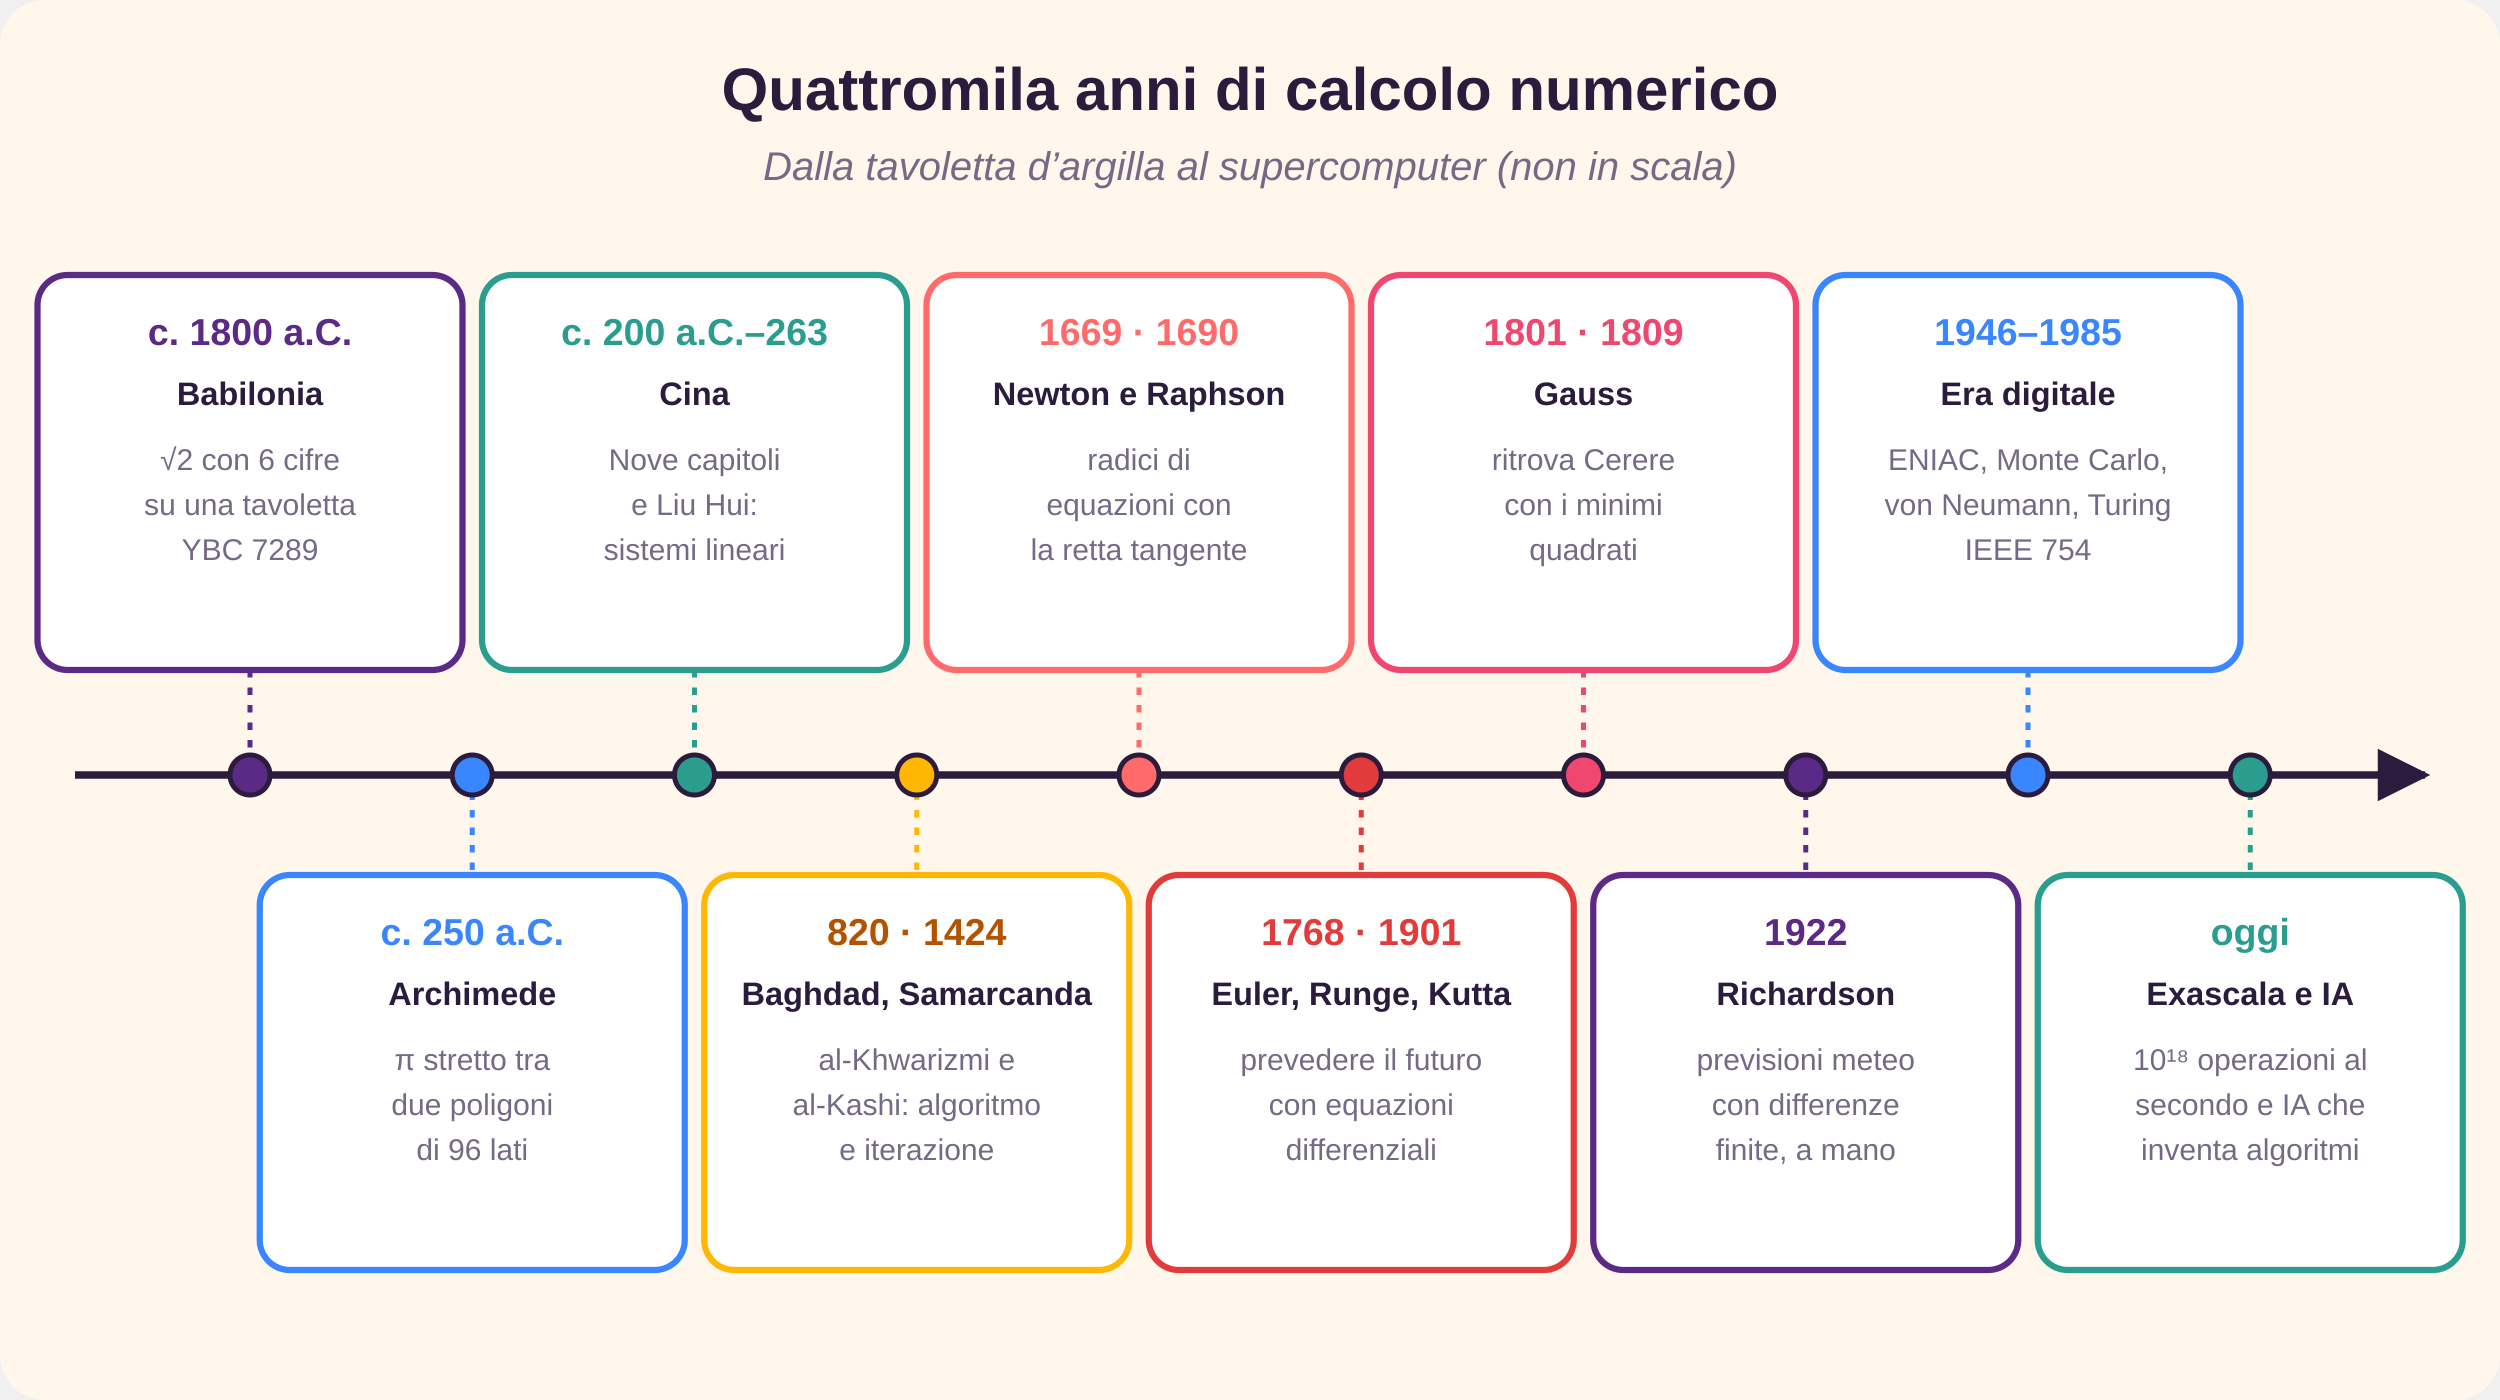
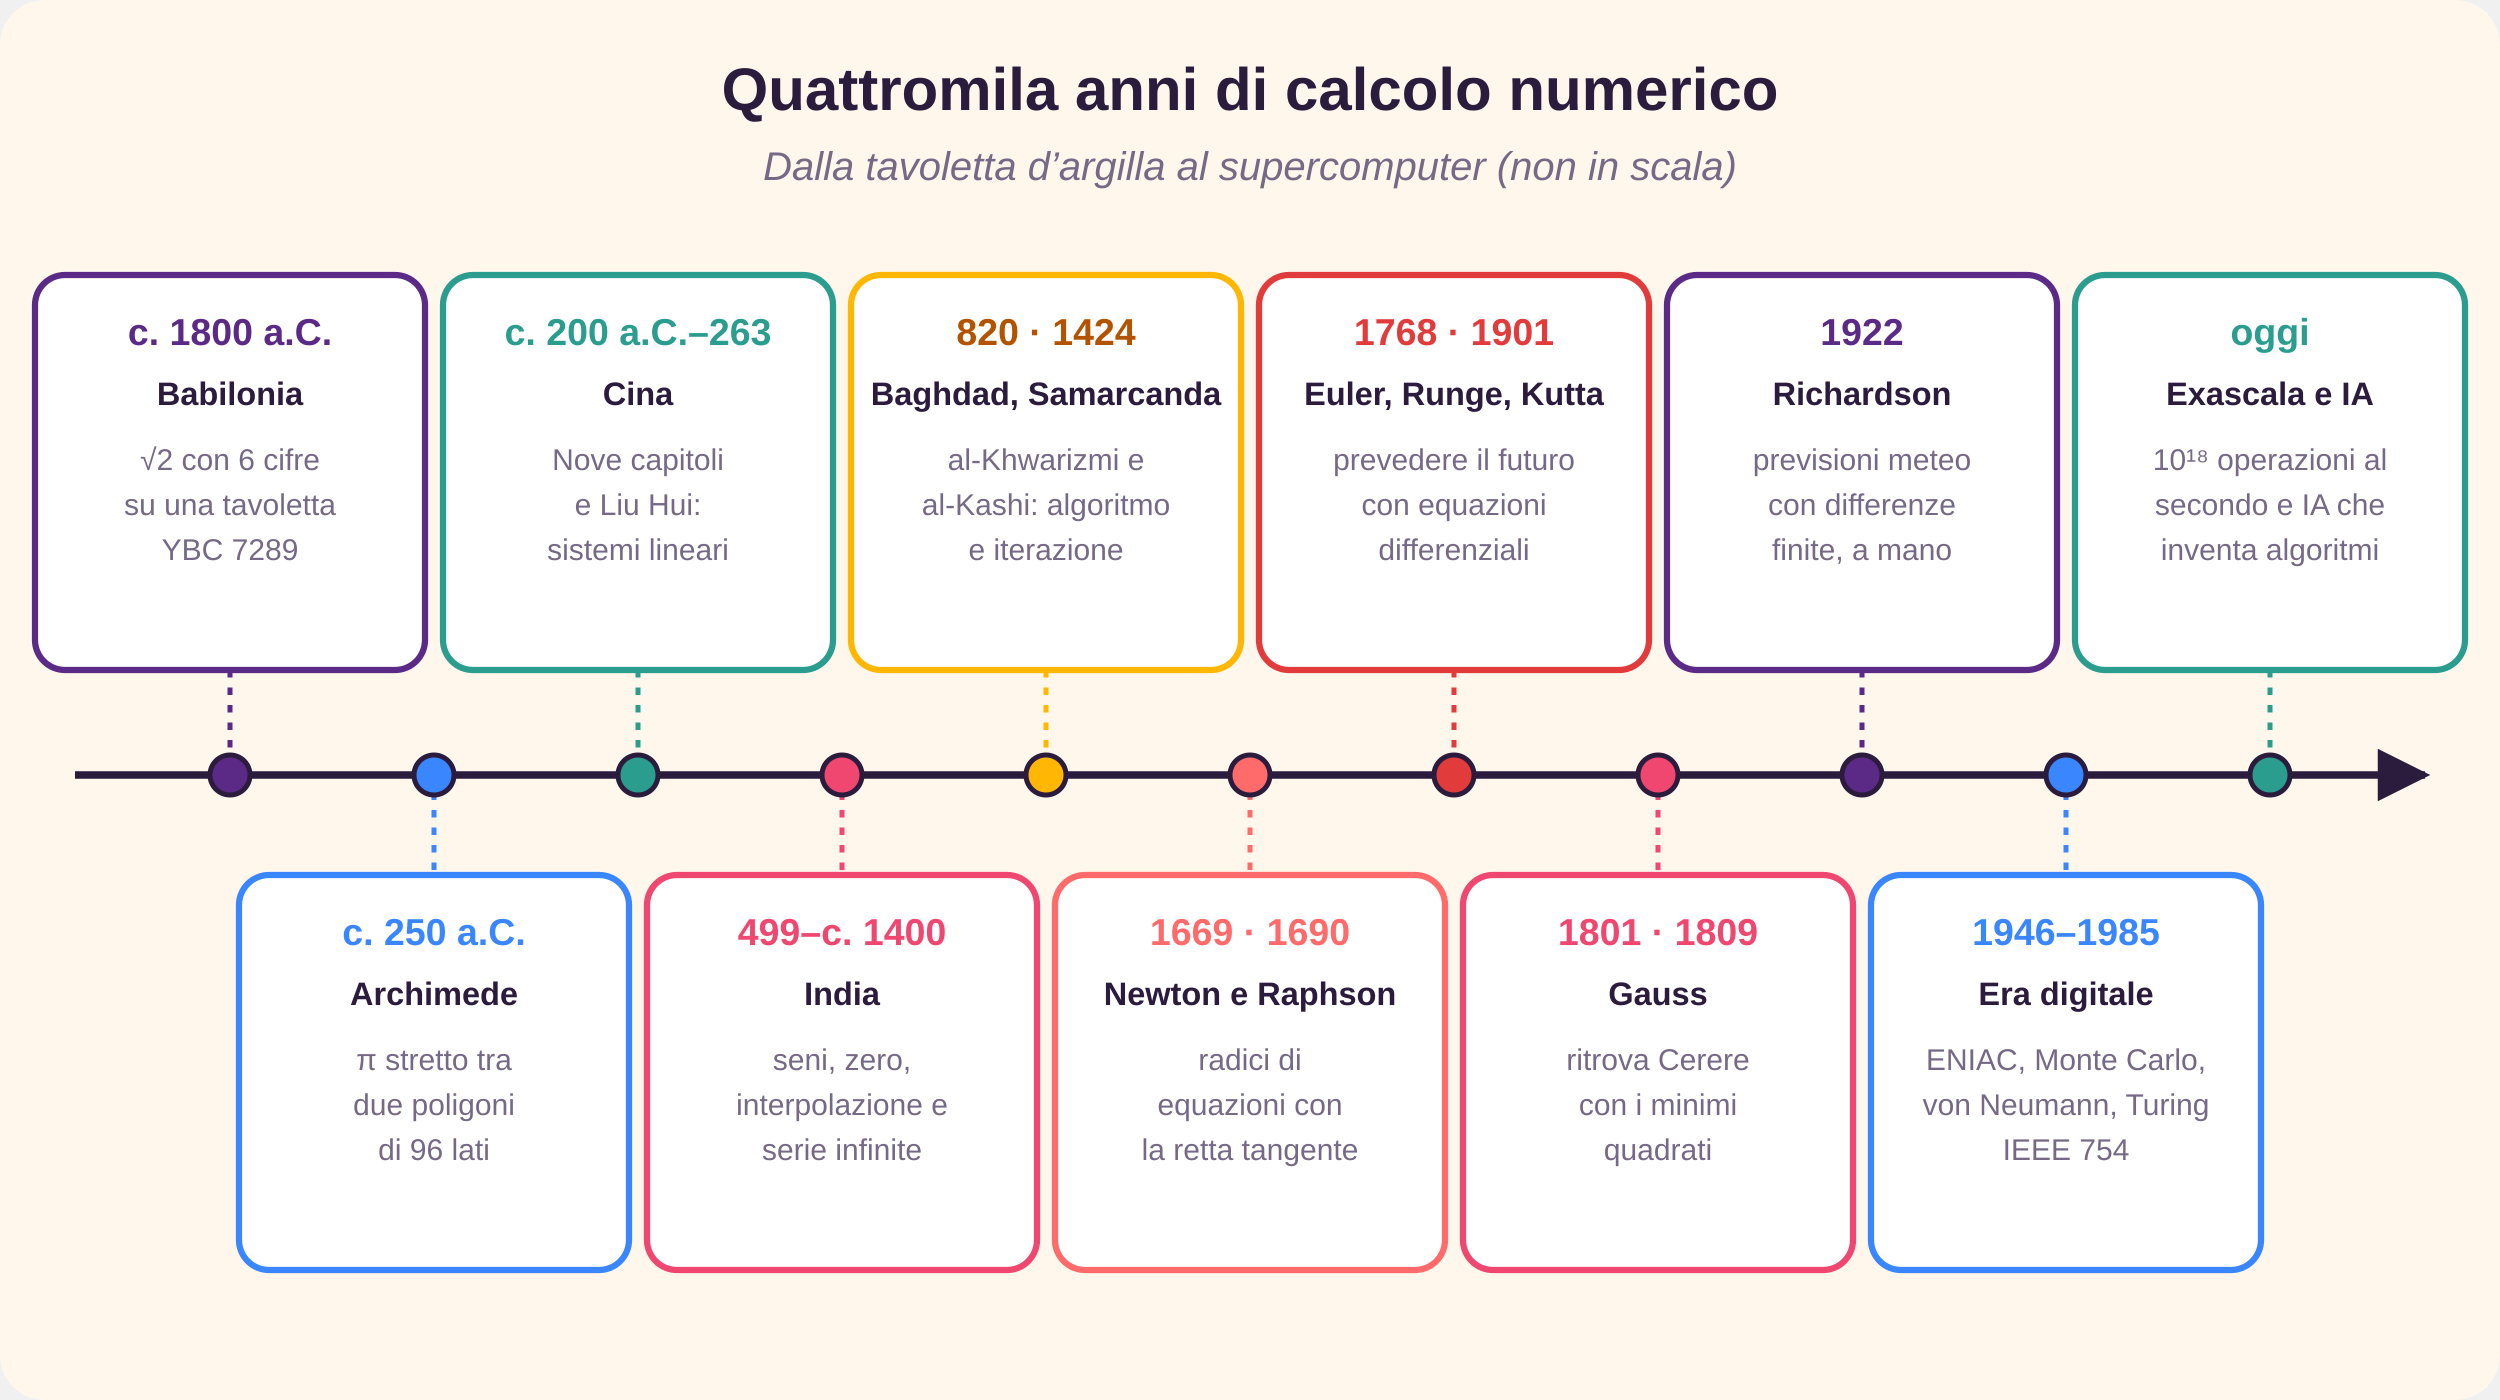
<svg xmlns="http://www.w3.org/2000/svg" viewBox="0 0 1000 560" role="img" aria-labelledby="t d" lang="it" font-family="'Trebuchet MS', 'Segoe UI', 'Helvetica Neue', Arial, sans-serif">
  <defs>
    <marker id="ar" viewBox="0 0 10 10" refX="9" refY="5" markerWidth="7" markerHeight="7" orient="auto-start-reverse">
      <path d="M0 0 L10 5 L0 10 z" fill="#2B1B3D" />
    </marker>
    <marker id="ap" viewBox="0 0 10 10" refX="9" refY="5" markerWidth="7" markerHeight="7" orient="auto-start-reverse">
      <path d="M0 0 L10 5 L0 10 z" fill="#5B2A86" />
    </marker>
    <marker id="as" viewBox="0 0 10 10" refX="9" refY="5" markerWidth="7" markerHeight="7" orient="auto-start-reverse">
      <path d="M0 0 L10 5 L0 10 z" fill="#3A86FF" />
    </marker>
    <marker id="am" viewBox="0 0 10 10" refX="9" refY="5" markerWidth="7" markerHeight="7" orient="auto-start-reverse">
      <path d="M0 0 L10 5 L0 10 z" fill="#2A9D8F" />
    </marker>
    <marker id="ac" viewBox="0 0 10 10" refX="9" refY="5" markerWidth="7" markerHeight="7" orient="auto-start-reverse">
      <path d="M0 0 L10 5 L0 10 z" fill="#FF6B6B" />
    </marker>
    <marker id="ag" viewBox="0 0 10 10" refX="9" refY="5" markerWidth="7" markerHeight="7" orient="auto-start-reverse">
      <path d="M0 0 L10 5 L0 10 z" fill="#B35300" />
    </marker>
    <marker id="au" viewBox="0 0 10 10" refX="9" refY="5" markerWidth="7" markerHeight="7" orient="auto-start-reverse">
      <path d="M0 0 L10 5 L0 10 z" fill="#756986" />
    </marker>
  </defs>
  <rect width="1000" height="560" rx="18" fill="#FFF7EC" />
  <text x="500" y="44" font-size="24" fill="#2B1B3D" text-anchor="middle" font-weight="700">Quattromila anni di calcolo numerico</text>
  <text x="500" y="72" font-size="16" fill="#756986" text-anchor="middle" font-style="italic">Dalla tavoletta d’argilla al supercomputer (non in scala)</text>
  <line x1="30" y1="310" x2="970" y2="310" stroke="#2B1B3D" stroke-width="3" marker-end="url(#ar)" />
-   <line x1="100" y1="268" x2="100" y2="310" stroke="#5B2A86" stroke-width="2" stroke-dasharray="3 4" />
-   <circle cx="100" cy="310" r="8" fill="#5B2A86" stroke="#2B1B3D" stroke-width="2" />
-   <rect x="15" y="110" width="170" height="158" rx="12" fill="#FFFFFF" stroke="#5B2A86" stroke-width="2.5" />
-   <text x="100" y="138" font-size="15" fill="#5B2A86" text-anchor="middle" font-weight="700">c. 1800 a.C.</text>
-   <text x="100" y="162" font-size="13" fill="#2B1B3D" text-anchor="middle" font-weight="700">Babilonia</text>
-   <text x="100" y="188" font-size="12" fill="#756986" text-anchor="middle">√2 con 6 cifre</text>
-   <text x="100" y="206" font-size="12" fill="#756986" text-anchor="middle">su una tavoletta</text>
-   <text x="100" y="224" font-size="12" fill="#756986" text-anchor="middle">YBC 7289</text>
-   <line x1="188.9" y1="310" x2="188.9" y2="350" stroke="#3A86FF" stroke-width="2" stroke-dasharray="3 4" />
-   <circle cx="188.9" cy="310" r="8" fill="#3A86FF" stroke="#2B1B3D" stroke-width="2" />
-   <rect x="103.9" y="350" width="170" height="158" rx="12" fill="#FFFFFF" stroke="#3A86FF" stroke-width="2.5" />
-   <text x="188.9" y="378" font-size="15" fill="#3A86FF" text-anchor="middle" font-weight="700">c. 250 a.C.</text>
-   <text x="188.9" y="402" font-size="13" fill="#2B1B3D" text-anchor="middle" font-weight="700">Archimede</text>
-   <text x="188.9" y="428" font-size="12" fill="#756986" text-anchor="middle">π stretto tra</text>
-   <text x="188.9" y="446" font-size="12" fill="#756986" text-anchor="middle">due poligoni</text>
-   <text x="188.9" y="464" font-size="12" fill="#756986" text-anchor="middle">di 96 lati</text>
-   <line x1="277.8" y1="268" x2="277.8" y2="310" stroke="#2A9D8F" stroke-width="2" stroke-dasharray="3 4" />
-   <circle cx="277.8" cy="310" r="8" fill="#2A9D8F" stroke="#2B1B3D" stroke-width="2" />
-   <rect x="192.8" y="110" width="170" height="158" rx="12" fill="#FFFFFF" stroke="#2A9D8F" stroke-width="2.5" />
-   <text x="277.8" y="138" font-size="15" fill="#2A9D8F" text-anchor="middle" font-weight="700">c. 200 a.C.–263</text>
-   <text x="277.8" y="162" font-size="13" fill="#2B1B3D" text-anchor="middle" font-weight="700">Cina</text>
-   <text x="277.8" y="188" font-size="12" fill="#756986" text-anchor="middle">Nove capitoli</text>
-   <text x="277.8" y="206" font-size="12" fill="#756986" text-anchor="middle">e Liu Hui:</text>
-   <text x="277.8" y="224" font-size="12" fill="#756986" text-anchor="middle">sistemi lineari</text>
-   <line x1="366.7" y1="310" x2="366.7" y2="350" stroke="#FFB703" stroke-width="2" stroke-dasharray="3 4" />
-   <circle cx="366.7" cy="310" r="8" fill="#FFB703" stroke="#2B1B3D" stroke-width="2" />
-   <rect x="281.7" y="350" width="170" height="158" rx="12" fill="#FFFFFF" stroke="#FFB703" stroke-width="2.5" />
-   <text x="366.7" y="378" font-size="15" fill="#B35300" text-anchor="middle" font-weight="700">820 · 1424</text>
-   <text x="366.7" y="402" font-size="13" fill="#2B1B3D" text-anchor="middle" font-weight="700">Baghdad, Samarcanda</text>
-   <text x="366.7" y="428" font-size="12" fill="#756986" text-anchor="middle">al-Khwarizmi e</text>
-   <text x="366.7" y="446" font-size="12" fill="#756986" text-anchor="middle">al-Kashi: algoritmo</text>
-   <text x="366.7" y="464" font-size="12" fill="#756986" text-anchor="middle">e iterazione</text>
-   <line x1="455.6" y1="268" x2="455.6" y2="310" stroke="#FF6B6B" stroke-width="2" stroke-dasharray="3 4" />
-   <circle cx="455.6" cy="310" r="8" fill="#FF6B6B" stroke="#2B1B3D" stroke-width="2" />
-   <rect x="370.6" y="110" width="170" height="158" rx="12" fill="#FFFFFF" stroke="#FF6B6B" stroke-width="2.5" />
-   <text x="455.6" y="138" font-size="15" fill="#FF6B6B" text-anchor="middle" font-weight="700">1669 · 1690</text>
-   <text x="455.6" y="162" font-size="13" fill="#2B1B3D" text-anchor="middle" font-weight="700">Newton e Raphson</text>
-   <text x="455.6" y="188" font-size="12" fill="#756986" text-anchor="middle">radici di</text>
-   <text x="455.6" y="206" font-size="12" fill="#756986" text-anchor="middle">equazioni con</text>
-   <text x="455.6" y="224" font-size="12" fill="#756986" text-anchor="middle">la retta tangente</text>
-   <line x1="544.5" y1="310" x2="544.5" y2="350" stroke="#E23B3B" stroke-width="2" stroke-dasharray="3 4" />
-   <circle cx="544.5" cy="310" r="8" fill="#E23B3B" stroke="#2B1B3D" stroke-width="2" />
-   <rect x="459.5" y="350" width="170" height="158" rx="12" fill="#FFFFFF" stroke="#E23B3B" stroke-width="2.5" />
-   <text x="544.5" y="378" font-size="15" fill="#E23B3B" text-anchor="middle" font-weight="700">1768 · 1901</text>
-   <text x="544.5" y="402" font-size="13" fill="#2B1B3D" text-anchor="middle" font-weight="700">Euler, Runge, Kutta</text>
-   <text x="544.5" y="428" font-size="12" fill="#756986" text-anchor="middle">prevedere il futuro</text>
-   <text x="544.5" y="446" font-size="12" fill="#756986" text-anchor="middle">con equazioni</text>
-   <text x="544.5" y="464" font-size="12" fill="#756986" text-anchor="middle">differenziali</text>
-   <line x1="633.4" y1="268" x2="633.4" y2="310" stroke="#EF476F" stroke-width="2" stroke-dasharray="3 4" />
-   <circle cx="633.4" cy="310" r="8" fill="#EF476F" stroke="#2B1B3D" stroke-width="2" />
-   <rect x="548.4" y="110" width="170" height="158" rx="12" fill="#FFFFFF" stroke="#EF476F" stroke-width="2.5" />
-   <text x="633.4" y="138" font-size="15" fill="#EF476F" text-anchor="middle" font-weight="700">1801 · 1809</text>
-   <text x="633.4" y="162" font-size="13" fill="#2B1B3D" text-anchor="middle" font-weight="700">Gauss</text>
-   <text x="633.4" y="188" font-size="12" fill="#756986" text-anchor="middle">ritrova Cerere</text>
-   <text x="633.4" y="206" font-size="12" fill="#756986" text-anchor="middle">con i minimi</text>
-   <text x="633.4" y="224" font-size="12" fill="#756986" text-anchor="middle">quadrati</text>
-   <line x1="722.3" y1="310" x2="722.3" y2="350" stroke="#5B2A86" stroke-width="2" stroke-dasharray="3 4" />
-   <circle cx="722.3" cy="310" r="8" fill="#5B2A86" stroke="#2B1B3D" stroke-width="2" />
-   <rect x="637.3" y="350" width="170" height="158" rx="12" fill="#FFFFFF" stroke="#5B2A86" stroke-width="2.5" />
-   <text x="722.3" y="378" font-size="15" fill="#5B2A86" text-anchor="middle" font-weight="700">1922</text>
-   <text x="722.3" y="402" font-size="13" fill="#2B1B3D" text-anchor="middle" font-weight="700">Richardson</text>
-   <text x="722.3" y="428" font-size="12" fill="#756986" text-anchor="middle">previsioni meteo</text>
-   <text x="722.3" y="446" font-size="12" fill="#756986" text-anchor="middle">con differenze</text>
-   <text x="722.3" y="464" font-size="12" fill="#756986" text-anchor="middle">finite, a mano</text>
-   <line x1="811.2" y1="268" x2="811.2" y2="310" stroke="#3A86FF" stroke-width="2" stroke-dasharray="3 4" />
-   <circle cx="811.2" cy="310" r="8" fill="#3A86FF" stroke="#2B1B3D" stroke-width="2" />
-   <rect x="726.2" y="110" width="170" height="158" rx="12" fill="#FFFFFF" stroke="#3A86FF" stroke-width="2.5" />
-   <text x="811.2" y="138" font-size="15" fill="#3A86FF" text-anchor="middle" font-weight="700">1946–1985</text>
-   <text x="811.2" y="162" font-size="13" fill="#2B1B3D" text-anchor="middle" font-weight="700">Era digitale</text>
-   <text x="811.2" y="188" font-size="12" fill="#756986" text-anchor="middle">ENIAC, Monte Carlo,</text>
-   <text x="811.2" y="206" font-size="12" fill="#756986" text-anchor="middle">von Neumann, Turing</text>
-   <text x="811.2" y="224" font-size="12" fill="#756986" text-anchor="middle">IEEE 754</text>
-   <line x1="900.1" y1="310" x2="900.1" y2="350" stroke="#2A9D8F" stroke-width="2" stroke-dasharray="3 4" />
-   <circle cx="900.1" cy="310" r="8" fill="#2A9D8F" stroke="#2B1B3D" stroke-width="2" />
-   <rect x="815.1" y="350" width="170" height="158" rx="12" fill="#FFFFFF" stroke="#2A9D8F" stroke-width="2.5" />
-   <text x="900.1" y="378" font-size="15" fill="#2A9D8F" text-anchor="middle" font-weight="700">oggi</text>
-   <text x="900.1" y="402" font-size="13" fill="#2B1B3D" text-anchor="middle" font-weight="700">Exascala e IA</text>
-   <text x="900.1" y="428" font-size="12" fill="#756986" text-anchor="middle">10¹⁸ operazioni al</text>
-   <text x="900.1" y="446" font-size="12" fill="#756986" text-anchor="middle">secondo e IA che</text>
-   <text x="900.1" y="464" font-size="12" fill="#756986" text-anchor="middle">inventa algoritmi</text>
+   <line x1="92" y1="268" x2="92" y2="310" stroke="#5B2A86" stroke-width="2" stroke-dasharray="3 4" />
+   <circle cx="92" cy="310" r="8" fill="#5B2A86" stroke="#2B1B3D" stroke-width="2" />
+   <rect x="14" y="110" width="156" height="158" rx="12" fill="#FFFFFF" stroke="#5B2A86" stroke-width="2.5" />
+   <text x="92" y="138" font-size="15" fill="#5B2A86" text-anchor="middle" font-weight="700">c. 1800 a.C.</text>
+   <text x="92" y="162" font-size="13" fill="#2B1B3D" text-anchor="middle" font-weight="700">Babilonia</text>
+   <text x="92" y="188" font-size="12" fill="#756986" text-anchor="middle">√2 con 6 cifre</text>
+   <text x="92" y="206" font-size="12" fill="#756986" text-anchor="middle">su una tavoletta</text>
+   <text x="92" y="224" font-size="12" fill="#756986" text-anchor="middle">YBC 7289</text>
+   <line x1="173.6" y1="310" x2="173.6" y2="350" stroke="#3A86FF" stroke-width="2" stroke-dasharray="3 4" />
+   <circle cx="173.6" cy="310" r="8" fill="#3A86FF" stroke="#2B1B3D" stroke-width="2" />
+   <rect x="95.6" y="350" width="156" height="158" rx="12" fill="#FFFFFF" stroke="#3A86FF" stroke-width="2.5" />
+   <text x="173.6" y="378" font-size="15" fill="#3A86FF" text-anchor="middle" font-weight="700">c. 250 a.C.</text>
+   <text x="173.6" y="402" font-size="13" fill="#2B1B3D" text-anchor="middle" font-weight="700">Archimede</text>
+   <text x="173.6" y="428" font-size="12" fill="#756986" text-anchor="middle">π stretto tra</text>
+   <text x="173.6" y="446" font-size="12" fill="#756986" text-anchor="middle">due poligoni</text>
+   <text x="173.6" y="464" font-size="12" fill="#756986" text-anchor="middle">di 96 lati</text>
+   <line x1="255.2" y1="268" x2="255.2" y2="310" stroke="#2A9D8F" stroke-width="2" stroke-dasharray="3 4" />
+   <circle cx="255.2" cy="310" r="8" fill="#2A9D8F" stroke="#2B1B3D" stroke-width="2" />
+   <rect x="177.2" y="110" width="156" height="158" rx="12" fill="#FFFFFF" stroke="#2A9D8F" stroke-width="2.5" />
+   <text x="255.2" y="138" font-size="15" fill="#2A9D8F" text-anchor="middle" font-weight="700">c. 200 a.C.–263</text>
+   <text x="255.2" y="162" font-size="13" fill="#2B1B3D" text-anchor="middle" font-weight="700">Cina</text>
+   <text x="255.2" y="188" font-size="12" fill="#756986" text-anchor="middle">Nove capitoli</text>
+   <text x="255.2" y="206" font-size="12" fill="#756986" text-anchor="middle">e Liu Hui:</text>
+   <text x="255.2" y="224" font-size="12" fill="#756986" text-anchor="middle">sistemi lineari</text>
+   <line x1="336.8" y1="310" x2="336.8" y2="350" stroke="#EF476F" stroke-width="2" stroke-dasharray="3 4" />
+   <circle cx="336.8" cy="310" r="8" fill="#EF476F" stroke="#2B1B3D" stroke-width="2" />
+   <rect x="258.8" y="350" width="156" height="158" rx="12" fill="#FFFFFF" stroke="#EF476F" stroke-width="2.5" />
+   <text x="336.8" y="378" font-size="15" fill="#EF476F" text-anchor="middle" font-weight="700">499–c. 1400</text>
+   <text x="336.8" y="402" font-size="13" fill="#2B1B3D" text-anchor="middle" font-weight="700">India</text>
+   <text x="336.8" y="428" font-size="12" fill="#756986" text-anchor="middle">seni, zero,</text>
+   <text x="336.8" y="446" font-size="12" fill="#756986" text-anchor="middle">interpolazione e</text>
+   <text x="336.8" y="464" font-size="12" fill="#756986" text-anchor="middle">serie infinite</text>
+   <line x1="418.4" y1="268" x2="418.4" y2="310" stroke="#FFB703" stroke-width="2" stroke-dasharray="3 4" />
+   <circle cx="418.4" cy="310" r="8" fill="#FFB703" stroke="#2B1B3D" stroke-width="2" />
+   <rect x="340.4" y="110" width="156" height="158" rx="12" fill="#FFFFFF" stroke="#FFB703" stroke-width="2.5" />
+   <text x="418.4" y="138" font-size="15" fill="#B35300" text-anchor="middle" font-weight="700">820 · 1424</text>
+   <text x="418.4" y="162" font-size="13" fill="#2B1B3D" text-anchor="middle" font-weight="700">Baghdad, Samarcanda</text>
+   <text x="418.4" y="188" font-size="12" fill="#756986" text-anchor="middle">al-Khwarizmi e</text>
+   <text x="418.4" y="206" font-size="12" fill="#756986" text-anchor="middle">al-Kashi: algoritmo</text>
+   <text x="418.4" y="224" font-size="12" fill="#756986" text-anchor="middle">e iterazione</text>
+   <line x1="500" y1="310" x2="500" y2="350" stroke="#FF6B6B" stroke-width="2" stroke-dasharray="3 4" />
+   <circle cx="500" cy="310" r="8" fill="#FF6B6B" stroke="#2B1B3D" stroke-width="2" />
+   <rect x="422" y="350" width="156" height="158" rx="12" fill="#FFFFFF" stroke="#FF6B6B" stroke-width="2.5" />
+   <text x="500" y="378" font-size="15" fill="#FF6B6B" text-anchor="middle" font-weight="700">1669 · 1690</text>
+   <text x="500" y="402" font-size="13" fill="#2B1B3D" text-anchor="middle" font-weight="700">Newton e Raphson</text>
+   <text x="500" y="428" font-size="12" fill="#756986" text-anchor="middle">radici di</text>
+   <text x="500" y="446" font-size="12" fill="#756986" text-anchor="middle">equazioni con</text>
+   <text x="500" y="464" font-size="12" fill="#756986" text-anchor="middle">la retta tangente</text>
+   <line x1="581.6" y1="268" x2="581.6" y2="310" stroke="#E23B3B" stroke-width="2" stroke-dasharray="3 4" />
+   <circle cx="581.6" cy="310" r="8" fill="#E23B3B" stroke="#2B1B3D" stroke-width="2" />
+   <rect x="503.6" y="110" width="156" height="158" rx="12" fill="#FFFFFF" stroke="#E23B3B" stroke-width="2.5" />
+   <text x="581.6" y="138" font-size="15" fill="#E23B3B" text-anchor="middle" font-weight="700">1768 · 1901</text>
+   <text x="581.6" y="162" font-size="13" fill="#2B1B3D" text-anchor="middle" font-weight="700">Euler, Runge, Kutta</text>
+   <text x="581.6" y="188" font-size="12" fill="#756986" text-anchor="middle">prevedere il futuro</text>
+   <text x="581.6" y="206" font-size="12" fill="#756986" text-anchor="middle">con equazioni</text>
+   <text x="581.6" y="224" font-size="12" fill="#756986" text-anchor="middle">differenziali</text>
+   <line x1="663.2" y1="310" x2="663.2" y2="350" stroke="#EF476F" stroke-width="2" stroke-dasharray="3 4" />
+   <circle cx="663.2" cy="310" r="8" fill="#EF476F" stroke="#2B1B3D" stroke-width="2" />
+   <rect x="585.2" y="350" width="156" height="158" rx="12" fill="#FFFFFF" stroke="#EF476F" stroke-width="2.5" />
+   <text x="663.2" y="378" font-size="15" fill="#EF476F" text-anchor="middle" font-weight="700">1801 · 1809</text>
+   <text x="663.2" y="402" font-size="13" fill="#2B1B3D" text-anchor="middle" font-weight="700">Gauss</text>
+   <text x="663.2" y="428" font-size="12" fill="#756986" text-anchor="middle">ritrova Cerere</text>
+   <text x="663.2" y="446" font-size="12" fill="#756986" text-anchor="middle">con i minimi</text>
+   <text x="663.2" y="464" font-size="12" fill="#756986" text-anchor="middle">quadrati</text>
+   <line x1="744.8" y1="268" x2="744.8" y2="310" stroke="#5B2A86" stroke-width="2" stroke-dasharray="3 4" />
+   <circle cx="744.8" cy="310" r="8" fill="#5B2A86" stroke="#2B1B3D" stroke-width="2" />
+   <rect x="666.8" y="110" width="156" height="158" rx="12" fill="#FFFFFF" stroke="#5B2A86" stroke-width="2.5" />
+   <text x="744.8" y="138" font-size="15" fill="#5B2A86" text-anchor="middle" font-weight="700">1922</text>
+   <text x="744.8" y="162" font-size="13" fill="#2B1B3D" text-anchor="middle" font-weight="700">Richardson</text>
+   <text x="744.8" y="188" font-size="12" fill="#756986" text-anchor="middle">previsioni meteo</text>
+   <text x="744.8" y="206" font-size="12" fill="#756986" text-anchor="middle">con differenze</text>
+   <text x="744.8" y="224" font-size="12" fill="#756986" text-anchor="middle">finite, a mano</text>
+   <line x1="826.4" y1="310" x2="826.4" y2="350" stroke="#3A86FF" stroke-width="2" stroke-dasharray="3 4" />
+   <circle cx="826.4" cy="310" r="8" fill="#3A86FF" stroke="#2B1B3D" stroke-width="2" />
+   <rect x="748.4" y="350" width="156" height="158" rx="12" fill="#FFFFFF" stroke="#3A86FF" stroke-width="2.5" />
+   <text x="826.4" y="378" font-size="15" fill="#3A86FF" text-anchor="middle" font-weight="700">1946–1985</text>
+   <text x="826.4" y="402" font-size="13" fill="#2B1B3D" text-anchor="middle" font-weight="700">Era digitale</text>
+   <text x="826.4" y="428" font-size="12" fill="#756986" text-anchor="middle">ENIAC, Monte Carlo,</text>
+   <text x="826.4" y="446" font-size="12" fill="#756986" text-anchor="middle">von Neumann, Turing</text>
+   <text x="826.4" y="464" font-size="12" fill="#756986" text-anchor="middle">IEEE 754</text>
+   <line x1="908" y1="268" x2="908" y2="310" stroke="#2A9D8F" stroke-width="2" stroke-dasharray="3 4" />
+   <circle cx="908" cy="310" r="8" fill="#2A9D8F" stroke="#2B1B3D" stroke-width="2" />
+   <rect x="830" y="110" width="156" height="158" rx="12" fill="#FFFFFF" stroke="#2A9D8F" stroke-width="2.5" />
+   <text x="908" y="138" font-size="15" fill="#2A9D8F" text-anchor="middle" font-weight="700">oggi</text>
+   <text x="908" y="162" font-size="13" fill="#2B1B3D" text-anchor="middle" font-weight="700">Exascala e IA</text>
+   <text x="908" y="188" font-size="12" fill="#756986" text-anchor="middle">10¹⁸ operazioni al</text>
+   <text x="908" y="206" font-size="12" fill="#756986" text-anchor="middle">secondo e IA che</text>
+   <text x="908" y="224" font-size="12" fill="#756986" text-anchor="middle">inventa algoritmi</text>
</svg>
